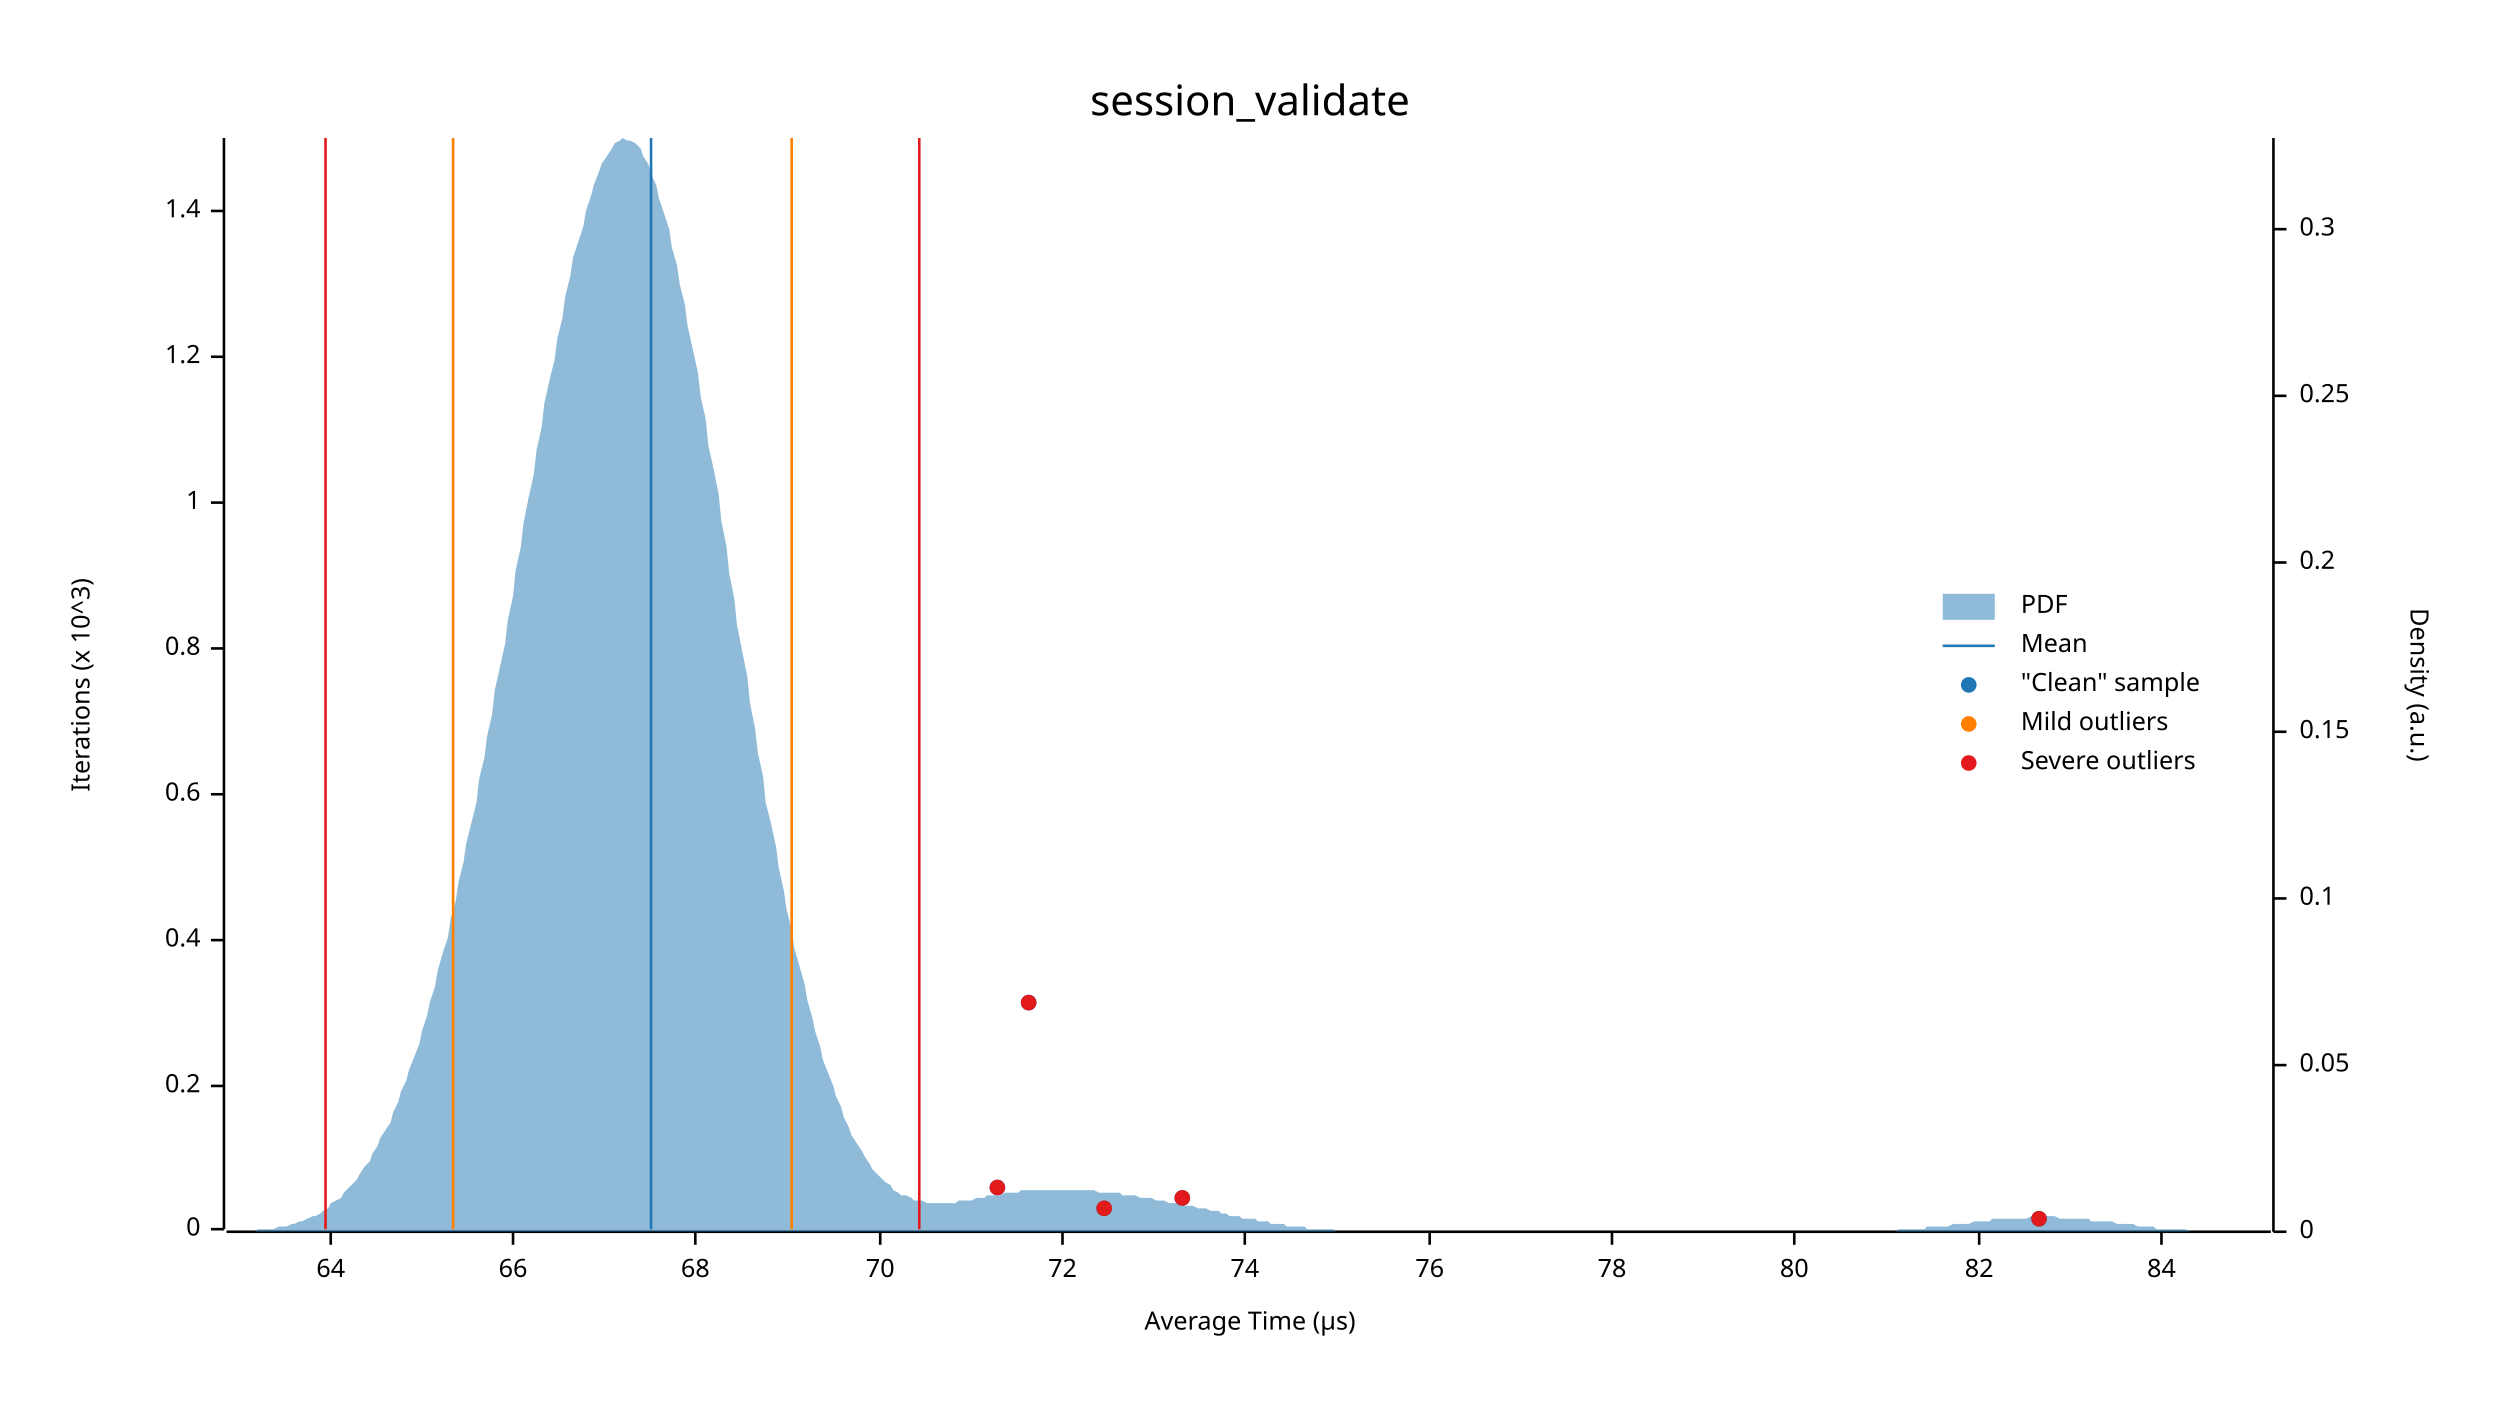
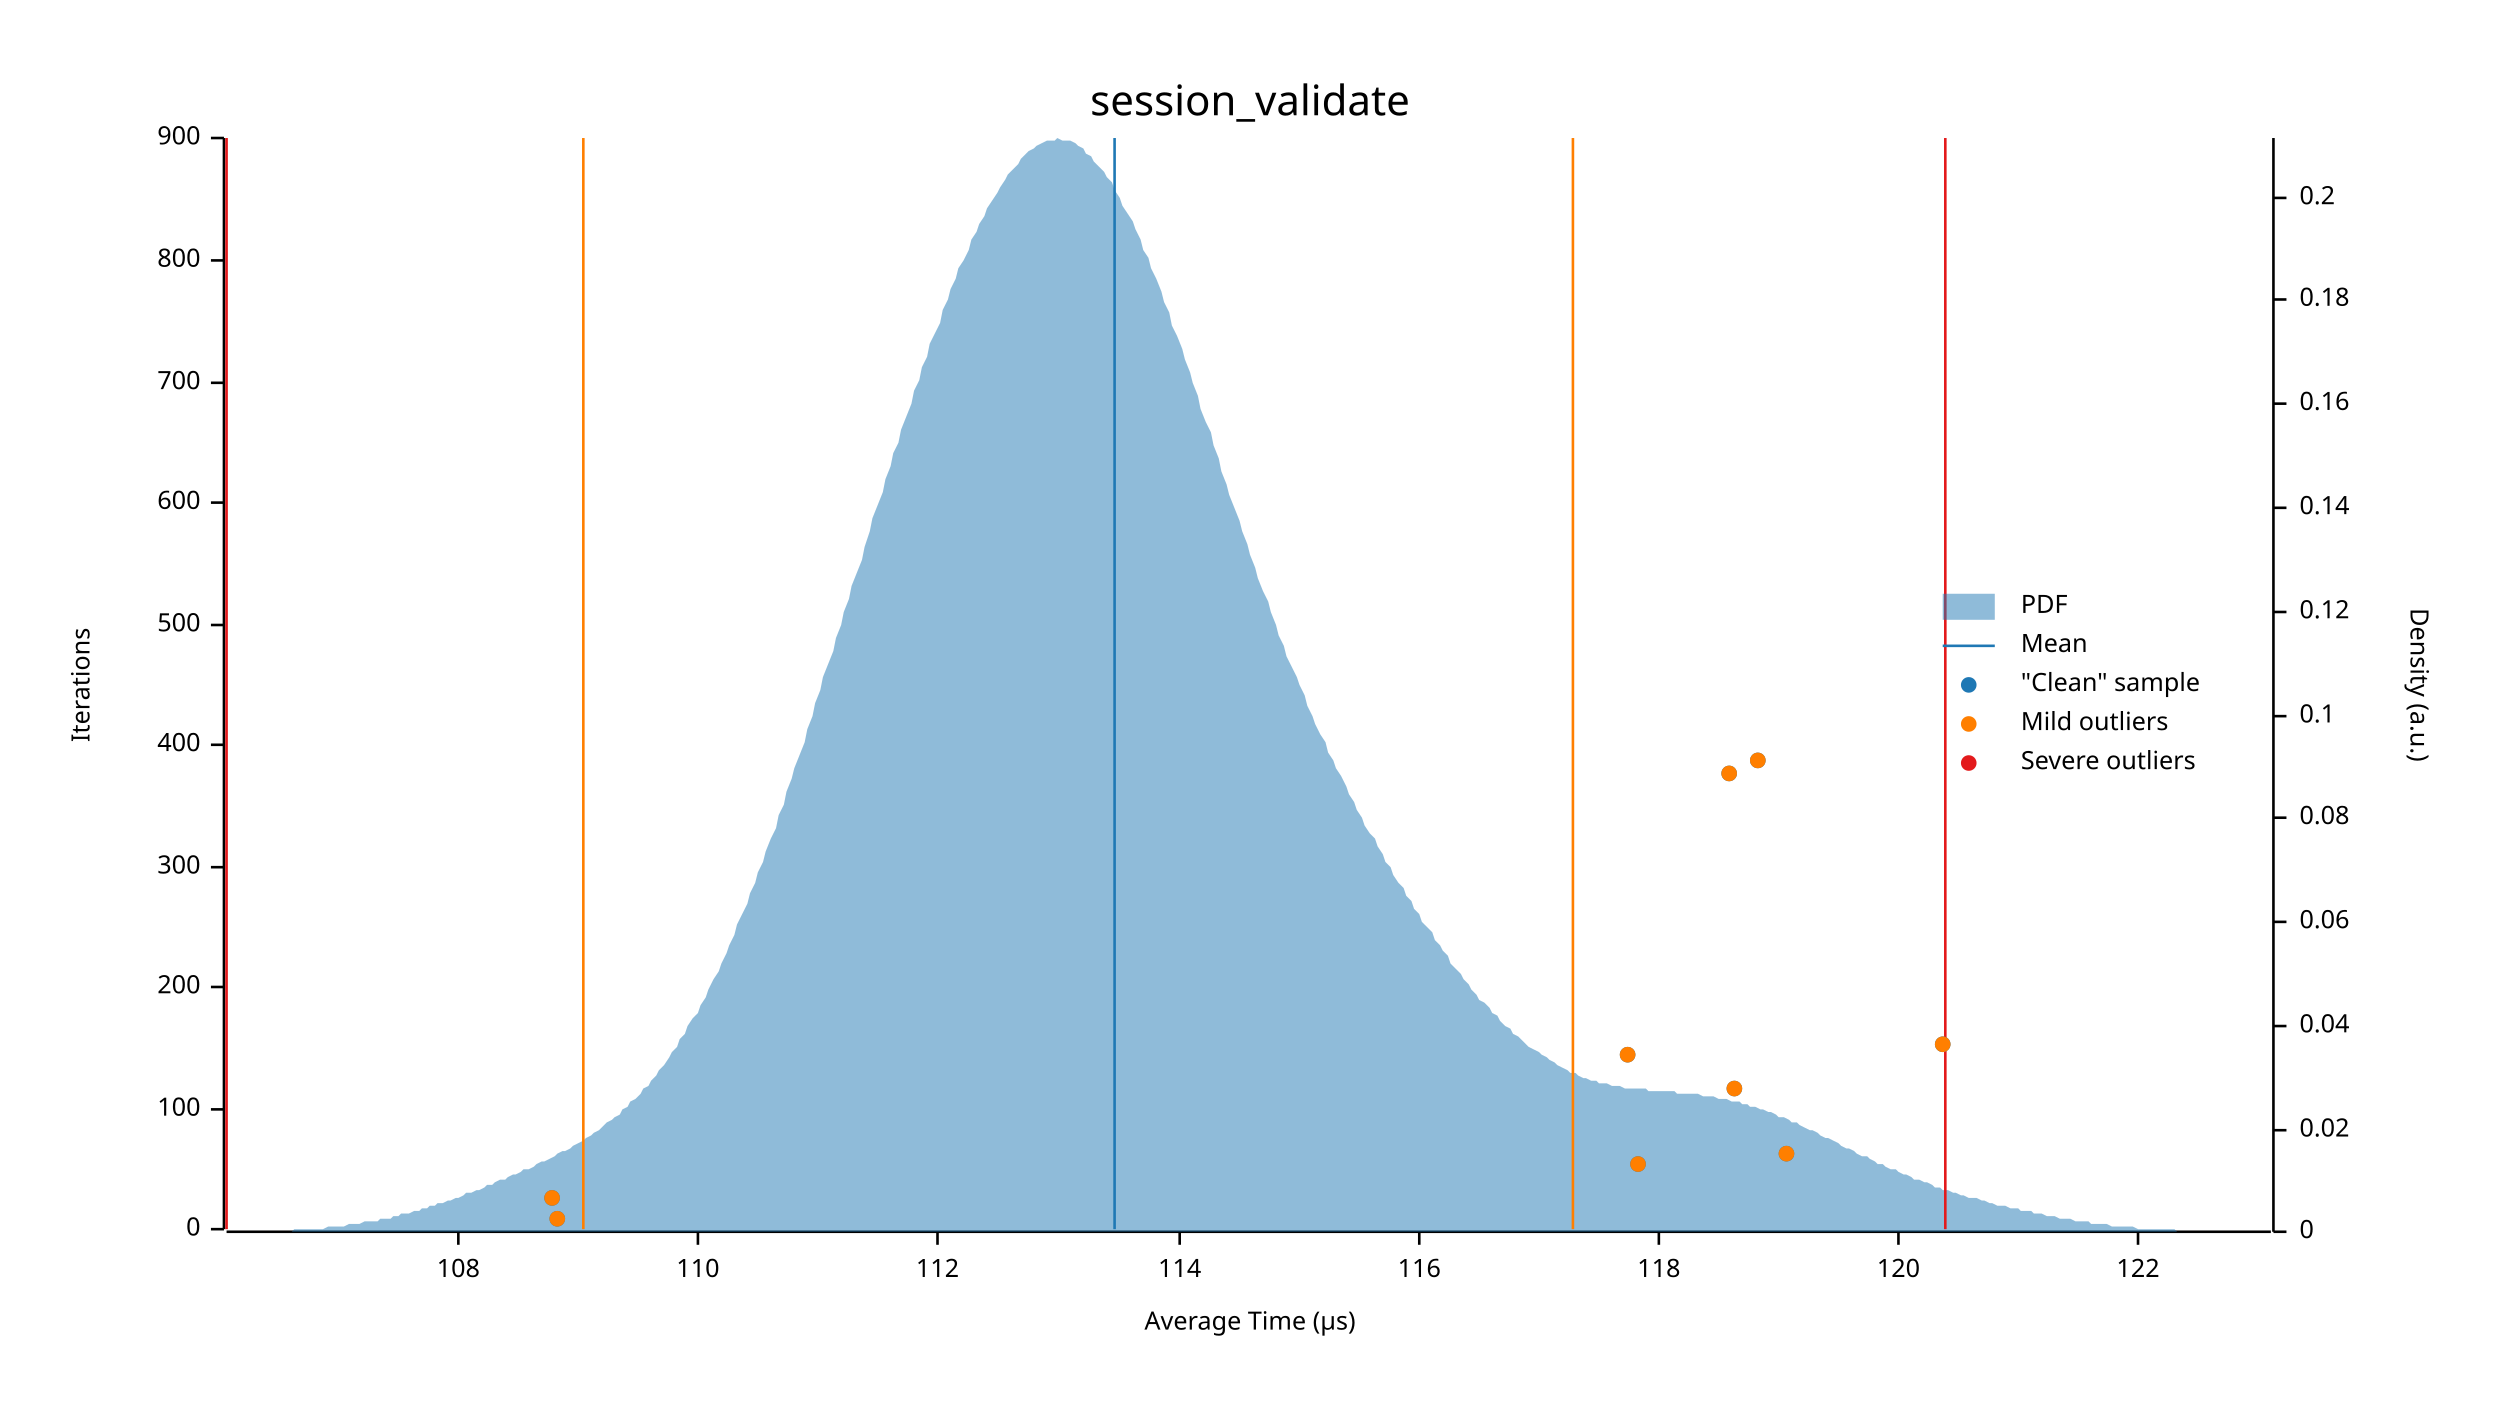
<svg xmlns="http://www.w3.org/2000/svg" width="960" height="540" viewBox="0 0 960 540">
  <text x="480" y="32" dy="0.76em" text-anchor="middle" font-family="sans-serif" font-size="16.129" opacity="1" fill="#000000">
session_validate
</text>
  <text x="27" y="263" dy="0.76em" text-anchor="middle" font-family="sans-serif" font-size="9.677" opacity="1" fill="#000000" transform="rotate(270, 27, 263)">
- Iterations (x 10^3)
+ Iterations
</text>
  <text x="480" y="513" dy="-0.5ex" text-anchor="middle" font-family="sans-serif" font-size="9.677" opacity="1" fill="#000000">
Average Time (µs)
</text>
  <polyline fill="none" opacity="1" stroke="#000000" stroke-width="1" points="86,53 86,472 " />
  <text x="77" y="472" dy="0.5ex" text-anchor="end" font-family="sans-serif" font-size="9.677" opacity="1" fill="#000000">
0
</text>
  <polyline fill="none" opacity="1" stroke="#000000" stroke-width="1" points="81,472 86,472 " />
-   <text x="77" y="417" dy="0.5ex" text-anchor="end" font-family="sans-serif" font-size="9.677" opacity="1" fill="#000000">
- 0.2
+   <text x="77" y="426" dy="0.5ex" text-anchor="end" font-family="sans-serif" font-size="9.677" opacity="1" fill="#000000">
+ 100
</text>
-   <polyline fill="none" opacity="1" stroke="#000000" stroke-width="1" points="81,417 86,417 " />
-   <text x="77" y="361" dy="0.5ex" text-anchor="end" font-family="sans-serif" font-size="9.677" opacity="1" fill="#000000">
- 0.4
+   <polyline fill="none" opacity="1" stroke="#000000" stroke-width="1" points="81,426 86,426 " />
+   <text x="77" y="379" dy="0.5ex" text-anchor="end" font-family="sans-serif" font-size="9.677" opacity="1" fill="#000000">
+ 200
</text>
-   <polyline fill="none" opacity="1" stroke="#000000" stroke-width="1" points="81,361 86,361 " />
-   <text x="77" y="305" dy="0.5ex" text-anchor="end" font-family="sans-serif" font-size="9.677" opacity="1" fill="#000000">
- 0.6
+   <polyline fill="none" opacity="1" stroke="#000000" stroke-width="1" points="81,379 86,379 " />
+   <text x="77" y="333" dy="0.5ex" text-anchor="end" font-family="sans-serif" font-size="9.677" opacity="1" fill="#000000">
+ 300
</text>
-   <polyline fill="none" opacity="1" stroke="#000000" stroke-width="1" points="81,305 86,305 " />
-   <text x="77" y="249" dy="0.5ex" text-anchor="end" font-family="sans-serif" font-size="9.677" opacity="1" fill="#000000">
- 0.8
+   <polyline fill="none" opacity="1" stroke="#000000" stroke-width="1" points="81,333 86,333 " />
+   <text x="77" y="286" dy="0.5ex" text-anchor="end" font-family="sans-serif" font-size="9.677" opacity="1" fill="#000000">
+ 400
</text>
-   <polyline fill="none" opacity="1" stroke="#000000" stroke-width="1" points="81,249 86,249 " />
+   <polyline fill="none" opacity="1" stroke="#000000" stroke-width="1" points="81,286 86,286 " />
+   <text x="77" y="240" dy="0.5ex" text-anchor="end" font-family="sans-serif" font-size="9.677" opacity="1" fill="#000000">
+ 500
+ </text>
+   <polyline fill="none" opacity="1" stroke="#000000" stroke-width="1" points="81,240 86,240 " />
  <text x="77" y="193" dy="0.5ex" text-anchor="end" font-family="sans-serif" font-size="9.677" opacity="1" fill="#000000">
- 1
+ 600
</text>
  <polyline fill="none" opacity="1" stroke="#000000" stroke-width="1" points="81,193 86,193 " />
-   <text x="77" y="137" dy="0.5ex" text-anchor="end" font-family="sans-serif" font-size="9.677" opacity="1" fill="#000000">
- 1.2
+   <text x="77" y="147" dy="0.5ex" text-anchor="end" font-family="sans-serif" font-size="9.677" opacity="1" fill="#000000">
+ 700
</text>
-   <polyline fill="none" opacity="1" stroke="#000000" stroke-width="1" points="81,137 86,137 " />
-   <text x="77" y="81" dy="0.5ex" text-anchor="end" font-family="sans-serif" font-size="9.677" opacity="1" fill="#000000">
- 1.4
+   <polyline fill="none" opacity="1" stroke="#000000" stroke-width="1" points="81,147 86,147 " />
+   <text x="77" y="100" dy="0.5ex" text-anchor="end" font-family="sans-serif" font-size="9.677" opacity="1" fill="#000000">
+ 800
</text>
-   <polyline fill="none" opacity="1" stroke="#000000" stroke-width="1" points="81,81 86,81 " />
+   <polyline fill="none" opacity="1" stroke="#000000" stroke-width="1" points="81,100 86,100 " />
+   <text x="77" y="53" dy="0.5ex" text-anchor="end" font-family="sans-serif" font-size="9.677" opacity="1" fill="#000000">
+ 900
+ </text>
+   <polyline fill="none" opacity="1" stroke="#000000" stroke-width="1" points="81,53 86,53 " />
  <polyline fill="none" opacity="1" stroke="#000000" stroke-width="1" points="87,473 872,473 " />
-   <text x="127" y="483" dy="0.76em" text-anchor="middle" font-family="sans-serif" font-size="9.677" opacity="1" fill="#000000">
- 64
+   <text x="176" y="483" dy="0.76em" text-anchor="middle" font-family="sans-serif" font-size="9.677" opacity="1" fill="#000000">
+ 108
</text>
-   <polyline fill="none" opacity="1" stroke="#000000" stroke-width="1" points="127,473 127,478 " />
-   <text x="197" y="483" dy="0.76em" text-anchor="middle" font-family="sans-serif" font-size="9.677" opacity="1" fill="#000000">
- 66
+   <polyline fill="none" opacity="1" stroke="#000000" stroke-width="1" points="176,473 176,478 " />
+   <text x="268" y="483" dy="0.76em" text-anchor="middle" font-family="sans-serif" font-size="9.677" opacity="1" fill="#000000">
+ 110
</text>
-   <polyline fill="none" opacity="1" stroke="#000000" stroke-width="1" points="197,473 197,478 " />
-   <text x="267" y="483" dy="0.76em" text-anchor="middle" font-family="sans-serif" font-size="9.677" opacity="1" fill="#000000">
- 68
+   <polyline fill="none" opacity="1" stroke="#000000" stroke-width="1" points="268,473 268,478 " />
+   <text x="360" y="483" dy="0.76em" text-anchor="middle" font-family="sans-serif" font-size="9.677" opacity="1" fill="#000000">
+ 112
</text>
-   <polyline fill="none" opacity="1" stroke="#000000" stroke-width="1" points="267,473 267,478 " />
-   <text x="338" y="483" dy="0.76em" text-anchor="middle" font-family="sans-serif" font-size="9.677" opacity="1" fill="#000000">
- 70
+   <polyline fill="none" opacity="1" stroke="#000000" stroke-width="1" points="360,473 360,478 " />
+   <text x="453" y="483" dy="0.76em" text-anchor="middle" font-family="sans-serif" font-size="9.677" opacity="1" fill="#000000">
+ 114
</text>
-   <polyline fill="none" opacity="1" stroke="#000000" stroke-width="1" points="338,473 338,478 " />
-   <text x="408" y="483" dy="0.76em" text-anchor="middle" font-family="sans-serif" font-size="9.677" opacity="1" fill="#000000">
- 72
+   <polyline fill="none" opacity="1" stroke="#000000" stroke-width="1" points="453,473 453,478 " />
+   <text x="545" y="483" dy="0.76em" text-anchor="middle" font-family="sans-serif" font-size="9.677" opacity="1" fill="#000000">
+ 116
</text>
-   <polyline fill="none" opacity="1" stroke="#000000" stroke-width="1" points="408,473 408,478 " />
-   <text x="478" y="483" dy="0.76em" text-anchor="middle" font-family="sans-serif" font-size="9.677" opacity="1" fill="#000000">
- 74
+   <polyline fill="none" opacity="1" stroke="#000000" stroke-width="1" points="545,473 545,478 " />
+   <text x="637" y="483" dy="0.76em" text-anchor="middle" font-family="sans-serif" font-size="9.677" opacity="1" fill="#000000">
+ 118
</text>
-   <polyline fill="none" opacity="1" stroke="#000000" stroke-width="1" points="478,473 478,478 " />
-   <text x="549" y="483" dy="0.76em" text-anchor="middle" font-family="sans-serif" font-size="9.677" opacity="1" fill="#000000">
- 76
+   <polyline fill="none" opacity="1" stroke="#000000" stroke-width="1" points="637,473 637,478 " />
+   <text x="729" y="483" dy="0.76em" text-anchor="middle" font-family="sans-serif" font-size="9.677" opacity="1" fill="#000000">
+ 120
</text>
-   <polyline fill="none" opacity="1" stroke="#000000" stroke-width="1" points="549,473 549,478 " />
-   <text x="619" y="483" dy="0.76em" text-anchor="middle" font-family="sans-serif" font-size="9.677" opacity="1" fill="#000000">
- 78
+   <polyline fill="none" opacity="1" stroke="#000000" stroke-width="1" points="729,473 729,478 " />
+   <text x="821" y="483" dy="0.76em" text-anchor="middle" font-family="sans-serif" font-size="9.677" opacity="1" fill="#000000">
+ 122
</text>
-   <polyline fill="none" opacity="1" stroke="#000000" stroke-width="1" points="619,473 619,478 " />
-   <text x="689" y="483" dy="0.76em" text-anchor="middle" font-family="sans-serif" font-size="9.677" opacity="1" fill="#000000">
- 80
- </text>
-   <polyline fill="none" opacity="1" stroke="#000000" stroke-width="1" points="689,473 689,478 " />
-   <text x="760" y="483" dy="0.76em" text-anchor="middle" font-family="sans-serif" font-size="9.677" opacity="1" fill="#000000">
- 82
- </text>
-   <polyline fill="none" opacity="1" stroke="#000000" stroke-width="1" points="760,473 760,478 " />
-   <text x="830" y="483" dy="0.76em" text-anchor="middle" font-family="sans-serif" font-size="9.677" opacity="1" fill="#000000">
- 84
- </text>
-   <polyline fill="none" opacity="1" stroke="#000000" stroke-width="1" points="830,473 830,478 " />
+   <polyline fill="none" opacity="1" stroke="#000000" stroke-width="1" points="821,473 821,478 " />
  <text x="933" y="263" dy="0.76em" text-anchor="middle" font-family="sans-serif" font-size="9.677" opacity="1" fill="#000000" transform="rotate(90, 933, 263)">
Density (a.u.)
</text>
  <polyline fill="none" opacity="1" stroke="#000000" stroke-width="1" points="873,53 873,473 " />
  <text x="883" y="473" dy="0.5ex" text-anchor="start" font-family="sans-serif" font-size="9.677" opacity="1" fill="#000000">
0
</text>
  <polyline fill="none" opacity="1" stroke="#000000" stroke-width="1" points="873,473 878,473 " />
-   <text x="883" y="409" dy="0.5ex" text-anchor="start" font-family="sans-serif" font-size="9.677" opacity="1" fill="#000000">
- 0.05
+   <text x="883" y="434" dy="0.5ex" text-anchor="start" font-family="sans-serif" font-size="9.677" opacity="1" fill="#000000">
+ 0.02
</text>
-   <polyline fill="none" opacity="1" stroke="#000000" stroke-width="1" points="873,409 878,409 " />
-   <text x="883" y="345" dy="0.5ex" text-anchor="start" font-family="sans-serif" font-size="9.677" opacity="1" fill="#000000">
+   <polyline fill="none" opacity="1" stroke="#000000" stroke-width="1" points="873,434 878,434 " />
+   <text x="883" y="394" dy="0.5ex" text-anchor="start" font-family="sans-serif" font-size="9.677" opacity="1" fill="#000000">
+ 0.04
+ </text>
+   <polyline fill="none" opacity="1" stroke="#000000" stroke-width="1" points="873,394 878,394 " />
+   <text x="883" y="354" dy="0.5ex" text-anchor="start" font-family="sans-serif" font-size="9.677" opacity="1" fill="#000000">
+ 0.06
+ </text>
+   <polyline fill="none" opacity="1" stroke="#000000" stroke-width="1" points="873,354 878,354 " />
+   <text x="883" y="314" dy="0.5ex" text-anchor="start" font-family="sans-serif" font-size="9.677" opacity="1" fill="#000000">
+ 0.08
+ </text>
+   <polyline fill="none" opacity="1" stroke="#000000" stroke-width="1" points="873,314 878,314 " />
+   <text x="883" y="275" dy="0.5ex" text-anchor="start" font-family="sans-serif" font-size="9.677" opacity="1" fill="#000000">
0.1
</text>
-   <polyline fill="none" opacity="1" stroke="#000000" stroke-width="1" points="873,345 878,345 " />
-   <text x="883" y="281" dy="0.5ex" text-anchor="start" font-family="sans-serif" font-size="9.677" opacity="1" fill="#000000">
- 0.15
+   <polyline fill="none" opacity="1" stroke="#000000" stroke-width="1" points="873,275 878,275 " />
+   <text x="883" y="235" dy="0.5ex" text-anchor="start" font-family="sans-serif" font-size="9.677" opacity="1" fill="#000000">
+ 0.12
</text>
-   <polyline fill="none" opacity="1" stroke="#000000" stroke-width="1" points="873,281 878,281 " />
-   <text x="883" y="216" dy="0.5ex" text-anchor="start" font-family="sans-serif" font-size="9.677" opacity="1" fill="#000000">
+   <polyline fill="none" opacity="1" stroke="#000000" stroke-width="1" points="873,235 878,235 " />
+   <text x="883" y="195" dy="0.5ex" text-anchor="start" font-family="sans-serif" font-size="9.677" opacity="1" fill="#000000">
+ 0.14
+ </text>
+   <polyline fill="none" opacity="1" stroke="#000000" stroke-width="1" points="873,195 878,195 " />
+   <text x="883" y="155" dy="0.5ex" text-anchor="start" font-family="sans-serif" font-size="9.677" opacity="1" fill="#000000">
+ 0.16
+ </text>
+   <polyline fill="none" opacity="1" stroke="#000000" stroke-width="1" points="873,155 878,155 " />
+   <text x="883" y="115" dy="0.5ex" text-anchor="start" font-family="sans-serif" font-size="9.677" opacity="1" fill="#000000">
+ 0.18
+ </text>
+   <polyline fill="none" opacity="1" stroke="#000000" stroke-width="1" points="873,115 878,115 " />
+   <text x="883" y="76" dy="0.5ex" text-anchor="start" font-family="sans-serif" font-size="9.677" opacity="1" fill="#000000">
0.2
</text>
-   <polyline fill="none" opacity="1" stroke="#000000" stroke-width="1" points="873,216 878,216 " />
-   <text x="883" y="152" dy="0.5ex" text-anchor="start" font-family="sans-serif" font-size="9.677" opacity="1" fill="#000000">
- 0.25
- </text>
-   <polyline fill="none" opacity="1" stroke="#000000" stroke-width="1" points="873,152 878,152 " />
-   <text x="883" y="88" dy="0.5ex" text-anchor="start" font-family="sans-serif" font-size="9.677" opacity="1" fill="#000000">
- 0.3
- </text>
-   <polyline fill="none" opacity="1" stroke="#000000" stroke-width="1" points="873,88 878,88 " />
-   <polygon opacity="0.5" fill="#1F78B4" points="87,473 88,473 90,473 91,473 93,473 94,473 96,473 98,473 99,472 101,472 102,472 104,472 105,472 107,471 109,471 110,471 112,470 113,470 115,469 116,469 118,468 120,467 121,467 123,466 124,465 126,464 127,462 129,461 131,460 132,458 134,456 135,455 137,453 138,451 140,448 142,446 143,443 145,440 146,437 148,434 150,431 151,427 153,423 154,419 156,415 157,411 159,406 161,401 162,396 164,390 165,385 167,379 168,373 170,366 172,360 173,353 175,346 176,339 178,331 179,324 181,316 183,308 184,299 186,291 187,283 189,274 190,265 192,256 194,247 195,238 197,229 198,219 200,210 201,201 203,191 205,182 206,173 208,164 209,155 211,146 213,138 214,130 216,122 217,114 219,106 220,99 222,93 224,87 225,81 227,75 228,71 230,66 231,63 233,60 235,57 236,55 238,54 239,53 241,54 242,54 244,55 246,57 247,60 249,63 250,67 252,71 253,76 255,82 257,88 258,95 260,102 261,109 263,117 264,125 266,134 268,143 269,152 271,161 272,171 274,180 276,190 277,200 279,210 280,220 282,230 283,240 285,250 287,260 288,270 290,280 291,289 293,298 294,308 296,316 298,325 299,333 301,342 302,349 304,357 305,364 307,371 309,378 310,384 312,391 313,396 315,402 316,407 318,412 320,417 321,421 323,425 324,429 326,433 327,436 329,439 331,442 332,444 334,447 335,449 337,451 339,453 340,454 342,455 343,457 345,458 346,459 348,459 350,460 351,461 353,461 354,461 356,462 357,462 359,462 361,462 362,462 364,462 365,462 367,462 368,461 370,461 372,461 373,461 375,460 376,460 378,460 379,459 381,459 383,459 384,459 386,458 387,458 389,458 391,458 392,457 394,457 395,457 397,457 398,457 400,457 402,457 403,457 405,457 406,457 408,457 409,457 411,457 413,457 414,457 416,457 417,457 419,457 420,457 422,458 424,458 425,458 427,458 428,458 430,458 431,459 433,459 435,459 436,459 438,460 439,460 441,460 442,460 444,461 446,461 447,461 449,462 450,462 452,462 454,462 455,463 457,463 458,463 460,464 461,464 463,464 465,465 466,465 468,465 469,466 471,466 472,467 474,467 476,467 477,468 479,468 480,468 482,468 483,469 485,469 487,469 488,470 490,470 491,470 493,470 494,471 496,471 498,471 499,471 501,471 502,472 504,472 505,472 507,472 509,472 510,472 512,472 513,473 515,473 517,473 518,473 520,473 521,473 523,473 524,473 526,473 528,473 529,473 531,473 532,473 534,473 535,473 537,473 539,473 540,473 542,473 543,473 545,473 546,473 548,473 550,473 551,473 553,473 554,473 556,473 557,473 559,473 561,473 562,473 564,473 565,473 567,473 568,473 570,473 572,473 573,473 575,473 576,473 578,473 580,473 581,473 583,473 584,473 586,473 587,473 589,473 591,473 592,473 594,473 595,473 597,473 598,473 600,473 602,473 603,473 605,473 606,473 608,473 609,473 611,473 613,473 614,473 616,473 617,473 619,473 620,473 622,473 624,473 625,473 627,473 628,473 630,473 632,473 633,473 635,473 636,473 638,473 639,473 641,473 643,473 644,473 646,473 647,473 649,473 650,473 652,473 654,473 655,473 657,473 658,473 660,473 661,473 663,473 665,473 666,473 668,473 669,473 671,473 672,473 674,473 676,473 677,473 679,473 680,473 682,473 683,473 685,473 687,473 688,473 690,473 691,473 693,473 695,473 696,473 698,473 699,473 701,473 702,473 704,473 706,473 707,473 709,473 710,473 712,473 713,473 715,473 717,473 718,473 720,473 721,473 723,473 724,473 726,473 728,473 729,472 731,472 732,472 734,472 735,472 737,472 739,472 740,471 742,471 743,471 745,471 746,471 748,471 750,470 751,470 753,470 754,470 756,470 758,469 759,469 761,469 762,469 764,469 765,468 767,468 769,468 770,468 772,468 773,468 775,468 776,468 778,468 780,467 781,467 783,467 784,467 786,467 787,467 789,467 791,468 792,468 794,468 795,468 797,468 798,468 800,468 802,468 803,469 805,469 806,469 808,469 809,469 811,469 813,470 814,470 816,470 817,470 819,470 821,471 822,471 824,471 825,471 827,471 828,472 830,472 832,472 833,472 835,472 836,472 838,472 839,472 841,473 843,473 844,473 846,473 847,473 849,473 850,473 852,473 854,473 855,473 857,473 858,473 860,473 861,473 863,473 865,473 866,473 868,473 869,473 871,473 873,473 873,473 87,473 " />
-   <polyline fill="none" opacity="1" stroke="#1F78B4" stroke-width="1" points="250,472 250,53 " />
-   <polyline fill="none" opacity="1" stroke="#FF7F00" stroke-width="1" points="174,472 174,53 " />
-   <polyline fill="none" opacity="1" stroke="#FF7F00" stroke-width="1" points="304,472 304,53 " />
-   <polyline fill="none" opacity="1" stroke="#E31A1C" stroke-width="1" points="125,472 125,53 " />
-   <polyline fill="none" opacity="1" stroke="#E31A1C" stroke-width="1" points="353,472 353,53 " />
-   <circle cx="783" cy="468" r="3" opacity="1" fill="#1F78B4" stroke="none" stroke-width="1" />
-   <circle cx="424" cy="464" r="3" opacity="1" fill="#1F78B4" stroke="none" stroke-width="1" />
-   <circle cx="454" cy="460" r="3" opacity="1" fill="#1F78B4" stroke="none" stroke-width="1" />
-   <circle cx="383" cy="456" r="3" opacity="1" fill="#1F78B4" stroke="none" stroke-width="1" />
-   <circle cx="395" cy="385" r="3" opacity="1" fill="#1F78B4" stroke="none" stroke-width="1" />
-   <circle cx="783" cy="468" r="3" opacity="1" fill="#E31A1C" stroke="none" stroke-width="1" />
-   <circle cx="424" cy="464" r="3" opacity="1" fill="#E31A1C" stroke="none" stroke-width="1" />
-   <circle cx="454" cy="460" r="3" opacity="1" fill="#E31A1C" stroke="none" stroke-width="1" />
-   <circle cx="383" cy="456" r="3" opacity="1" fill="#E31A1C" stroke="none" stroke-width="1" />
-   <circle cx="395" cy="385" r="3" opacity="1" fill="#E31A1C" stroke="none" stroke-width="1" />
+   <polyline fill="none" opacity="1" stroke="#000000" stroke-width="1" points="873,76 878,76 " />
+   <polygon opacity="0.5" fill="#1F78B4" points="87,473 88,473 90,473 91,473 93,473 94,473 96,473 98,473 99,473 101,473 102,473 104,473 105,473 107,473 109,473 110,473 112,473 113,472 115,472 116,472 118,472 120,472 121,472 123,472 124,472 126,471 127,471 129,471 131,471 132,471 134,470 135,470 137,470 138,470 140,469 142,469 143,469 145,469 146,468 148,468 150,468 151,467 153,467 154,466 156,466 157,466 159,465 161,465 162,464 164,464 165,463 167,463 168,462 170,462 172,461 173,461 175,460 176,460 178,459 179,458 181,458 183,457 184,457 186,456 187,455 189,455 190,454 192,453 194,453 195,452 197,451 198,451 200,450 201,449 203,449 205,448 206,447 208,446 209,446 211,445 213,444 214,443 216,442 217,442 219,441 220,440 222,439 224,438 225,437 227,436 228,435 230,434 231,433 233,431 235,430 236,429 238,428 239,426 241,425 242,423 244,422 246,420 247,418 249,417 250,415 252,413 253,411 255,409 257,406 258,404 260,402 261,399 263,397 264,394 266,391 268,389 269,386 271,383 272,380 274,376 276,373 277,370 279,366 280,363 282,359 283,355 285,351 287,347 288,343 290,339 291,335 293,331 294,327 296,322 298,318 299,313 301,309 302,304 304,299 305,295 307,290 309,285 310,280 312,275 313,270 315,265 316,260 318,255 320,250 321,245 323,240 324,235 326,230 327,225 329,220 331,215 332,210 334,204 335,199 337,194 339,189 340,184 342,179 343,174 345,170 346,165 348,160 350,155 351,150 353,146 354,141 356,137 357,132 359,128 361,124 362,119 364,115 365,111 367,107 368,103 370,100 372,96 373,92 375,89 376,86 378,83 379,80 381,77 383,74 384,72 386,69 387,67 389,65 391,63 392,61 394,59 395,58 397,57 398,56 400,55 402,54 403,54 405,54 406,53 408,54 409,54 411,54 413,55 414,56 416,57 417,59 419,60 420,62 422,64 424,66 425,68 427,70 428,73 430,76 431,79 433,82 435,85 436,88 438,92 439,96 441,99 442,103 444,107 446,112 447,116 449,120 450,125 452,129 454,134 455,138 457,143 458,147 460,152 461,157 463,162 465,166 466,171 468,176 469,181 471,186 472,190 474,195 476,200 477,204 479,209 480,213 482,218 483,222 485,227 487,231 488,235 490,240 491,244 493,248 494,252 496,256 498,260 499,263 501,267 502,271 504,275 505,278 507,282 509,285 510,289 512,292 513,295 515,298 517,302 518,305 520,308 521,311 523,314 524,317 526,320 528,322 529,325 531,328 532,331 534,333 535,336 537,339 539,341 540,344 542,346 543,349 545,351 546,354 548,356 550,358 551,361 553,363 554,365 556,367 557,370 559,372 561,374 562,376 564,378 565,380 567,382 568,384 570,385 572,387 573,389 575,390 576,392 578,394 580,395 581,397 583,398 584,399 586,401 587,402 589,403 591,404 592,405 594,406 595,407 597,408 598,409 600,410 602,411 603,412 605,412 606,413 608,414 609,414 611,415 613,415 614,416 616,416 617,416 619,417 620,417 622,417 624,418 625,418 627,418 628,418 630,418 632,418 633,419 635,419 636,419 638,419 639,419 641,419 643,419 644,420 646,420 647,420 649,420 650,420 652,420 654,421 655,421 657,421 658,421 660,422 661,422 663,422 665,423 666,423 668,423 669,424 671,424 672,425 674,425 676,426 677,426 679,427 680,427 682,428 683,429 685,429 687,430 688,431 690,431 691,432 693,433 695,434 696,434 698,435 699,436 701,437 702,437 704,438 706,439 707,440 709,441 710,441 712,442 713,443 715,444 717,444 718,445 720,446 721,447 723,447 724,448 726,449 728,449 729,450 731,451 732,451 734,452 735,453 737,453 739,454 740,454 742,455 743,456 745,456 746,457 748,457 750,458 751,458 753,459 754,459 756,460 758,460 759,460 761,461 762,461 764,462 765,462 767,463 769,463 770,463 772,464 773,464 775,464 776,465 778,465 780,465 781,466 783,466 784,466 786,467 787,467 789,467 791,468 792,468 794,468 795,468 797,469 798,469 800,469 802,469 803,470 805,470 806,470 808,470 809,470 811,471 813,471 814,471 816,471 817,471 819,471 821,472 822,472 824,472 825,472 827,472 828,472 830,472 832,472 833,472 835,472 836,473 838,473 839,473 841,473 843,473 844,473 846,473 847,473 849,473 850,473 852,473 854,473 855,473 857,473 858,473 860,473 861,473 863,473 865,473 866,473 868,473 869,473 871,473 873,473 873,473 87,473 " />
+   <polyline fill="none" opacity="1" stroke="#1F78B4" stroke-width="1" points="428,472 428,53 " />
+   <polyline fill="none" opacity="1" stroke="#FF7F00" stroke-width="1" points="224,472 224,53 " />
+   <polyline fill="none" opacity="1" stroke="#FF7F00" stroke-width="1" points="604,472 604,53 " />
+   <polyline fill="none" opacity="1" stroke="#E31A1C" stroke-width="1" points="87,472 87,53 " />
+   <polyline fill="none" opacity="1" stroke="#E31A1C" stroke-width="1" points="747,472 747,53 " />
+   <circle cx="214" cy="468" r="3" opacity="1" fill="#1F78B4" stroke="none" stroke-width="1" />
+   <circle cx="212" cy="460" r="3" opacity="1" fill="#1F78B4" stroke="none" stroke-width="1" />
+   <circle cx="629" cy="447" r="3" opacity="1" fill="#1F78B4" stroke="none" stroke-width="1" />
+   <circle cx="686" cy="443" r="3" opacity="1" fill="#1F78B4" stroke="none" stroke-width="1" />
+   <circle cx="666" cy="418" r="3" opacity="1" fill="#1F78B4" stroke="none" stroke-width="1" />
+   <circle cx="625" cy="405" r="3" opacity="1" fill="#1F78B4" stroke="none" stroke-width="1" />
+   <circle cx="746" cy="401" r="3" opacity="1" fill="#1F78B4" stroke="none" stroke-width="1" />
+   <circle cx="664" cy="297" r="3" opacity="1" fill="#1F78B4" stroke="none" stroke-width="1" />
+   <circle cx="675" cy="292" r="3" opacity="1" fill="#1F78B4" stroke="none" stroke-width="1" />
+   <circle cx="214" cy="468" r="3" opacity="1" fill="#FF7F00" stroke="none" stroke-width="1" />
+   <circle cx="212" cy="460" r="3" opacity="1" fill="#FF7F00" stroke="none" stroke-width="1" />
+   <circle cx="629" cy="447" r="3" opacity="1" fill="#FF7F00" stroke="none" stroke-width="1" />
+   <circle cx="686" cy="443" r="3" opacity="1" fill="#FF7F00" stroke="none" stroke-width="1" />
+   <circle cx="666" cy="418" r="3" opacity="1" fill="#FF7F00" stroke="none" stroke-width="1" />
+   <circle cx="625" cy="405" r="3" opacity="1" fill="#FF7F00" stroke="none" stroke-width="1" />
+   <circle cx="746" cy="401" r="3" opacity="1" fill="#FF7F00" stroke="none" stroke-width="1" />
+   <circle cx="664" cy="297" r="3" opacity="1" fill="#FF7F00" stroke="none" stroke-width="1" />
+   <circle cx="675" cy="292" r="3" opacity="1" fill="#FF7F00" stroke="none" stroke-width="1" />
  <text x="776" y="228" dy="0.76em" text-anchor="start" font-family="sans-serif" font-size="9.677" opacity="1" fill="#000000">
PDF
</text>
  <text x="776" y="243" dy="0.76em" text-anchor="start" font-family="sans-serif" font-size="9.677" opacity="1" fill="#000000">
Mean
</text>
  <text x="776" y="258" dy="0.76em" text-anchor="start" font-family="sans-serif" font-size="9.677" opacity="1" fill="#000000">
"Clean" sample
</text>
  <text x="776" y="273" dy="0.76em" text-anchor="start" font-family="sans-serif" font-size="9.677" opacity="1" fill="#000000">
Mild outliers
</text>
  <text x="776" y="288" dy="0.76em" text-anchor="start" font-family="sans-serif" font-size="9.677" opacity="1" fill="#000000">
Severe outliers
</text>
  <rect x="746" y="228" width="20" height="10" opacity="0.5" fill="#1F78B4" stroke="none" />
  <polyline fill="none" opacity="1" stroke="#1F78B4" stroke-width="1" points="746,248 766,248 " />
  <circle cx="756" cy="263" r="3" opacity="1" fill="#1F78B4" stroke="none" stroke-width="1" />
  <circle cx="756" cy="278" r="3" opacity="1" fill="#FF7F00" stroke="none" stroke-width="1" />
  <circle cx="756" cy="293" r="3" opacity="1" fill="#E31A1C" stroke="none" stroke-width="1" />
</svg>
